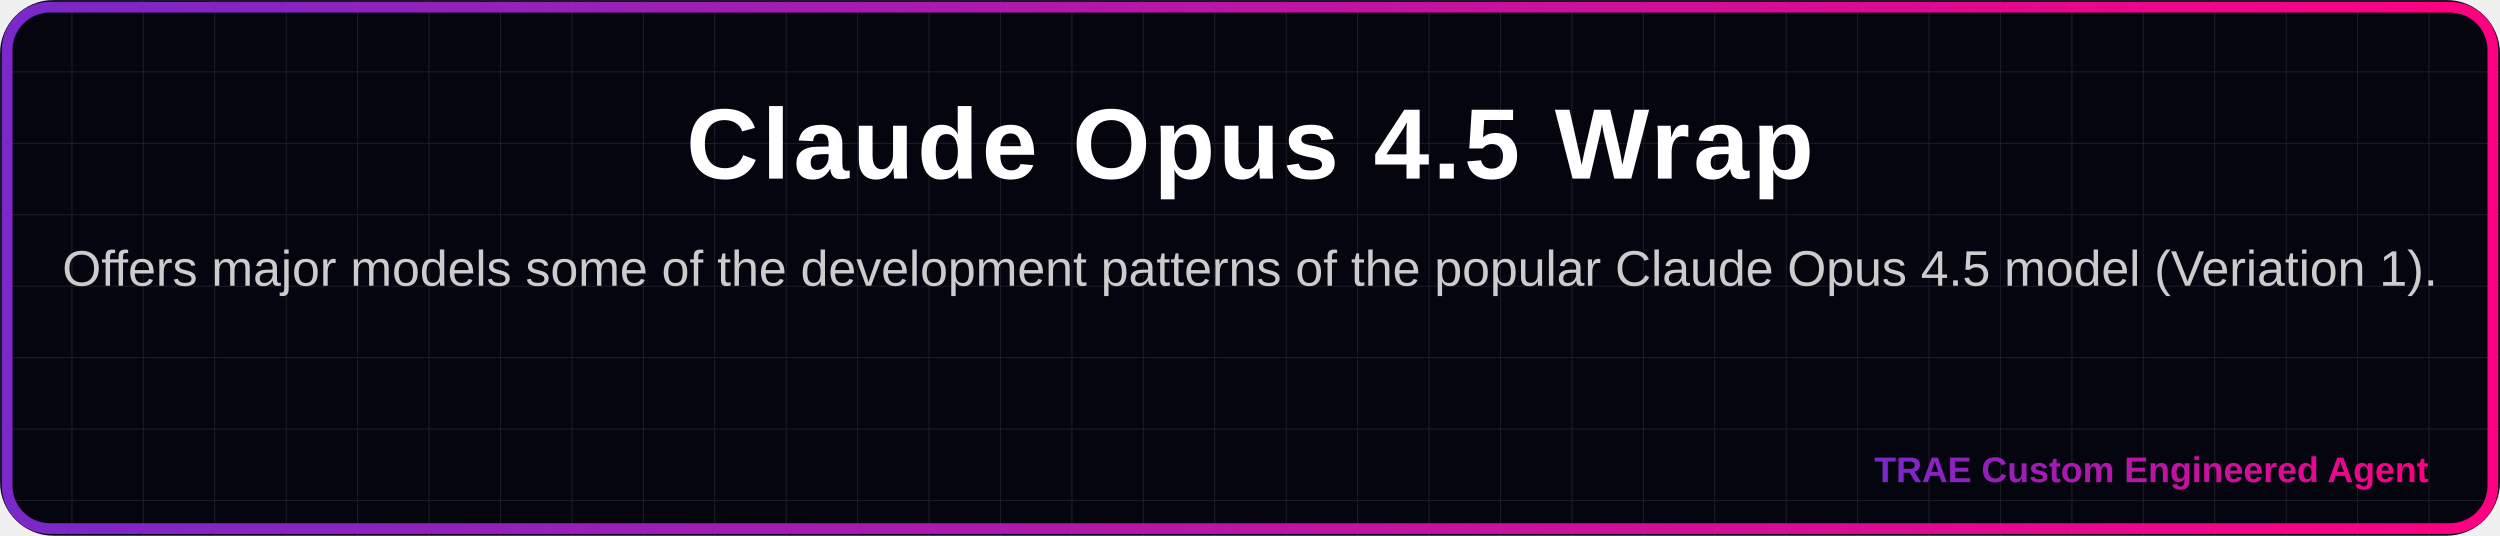
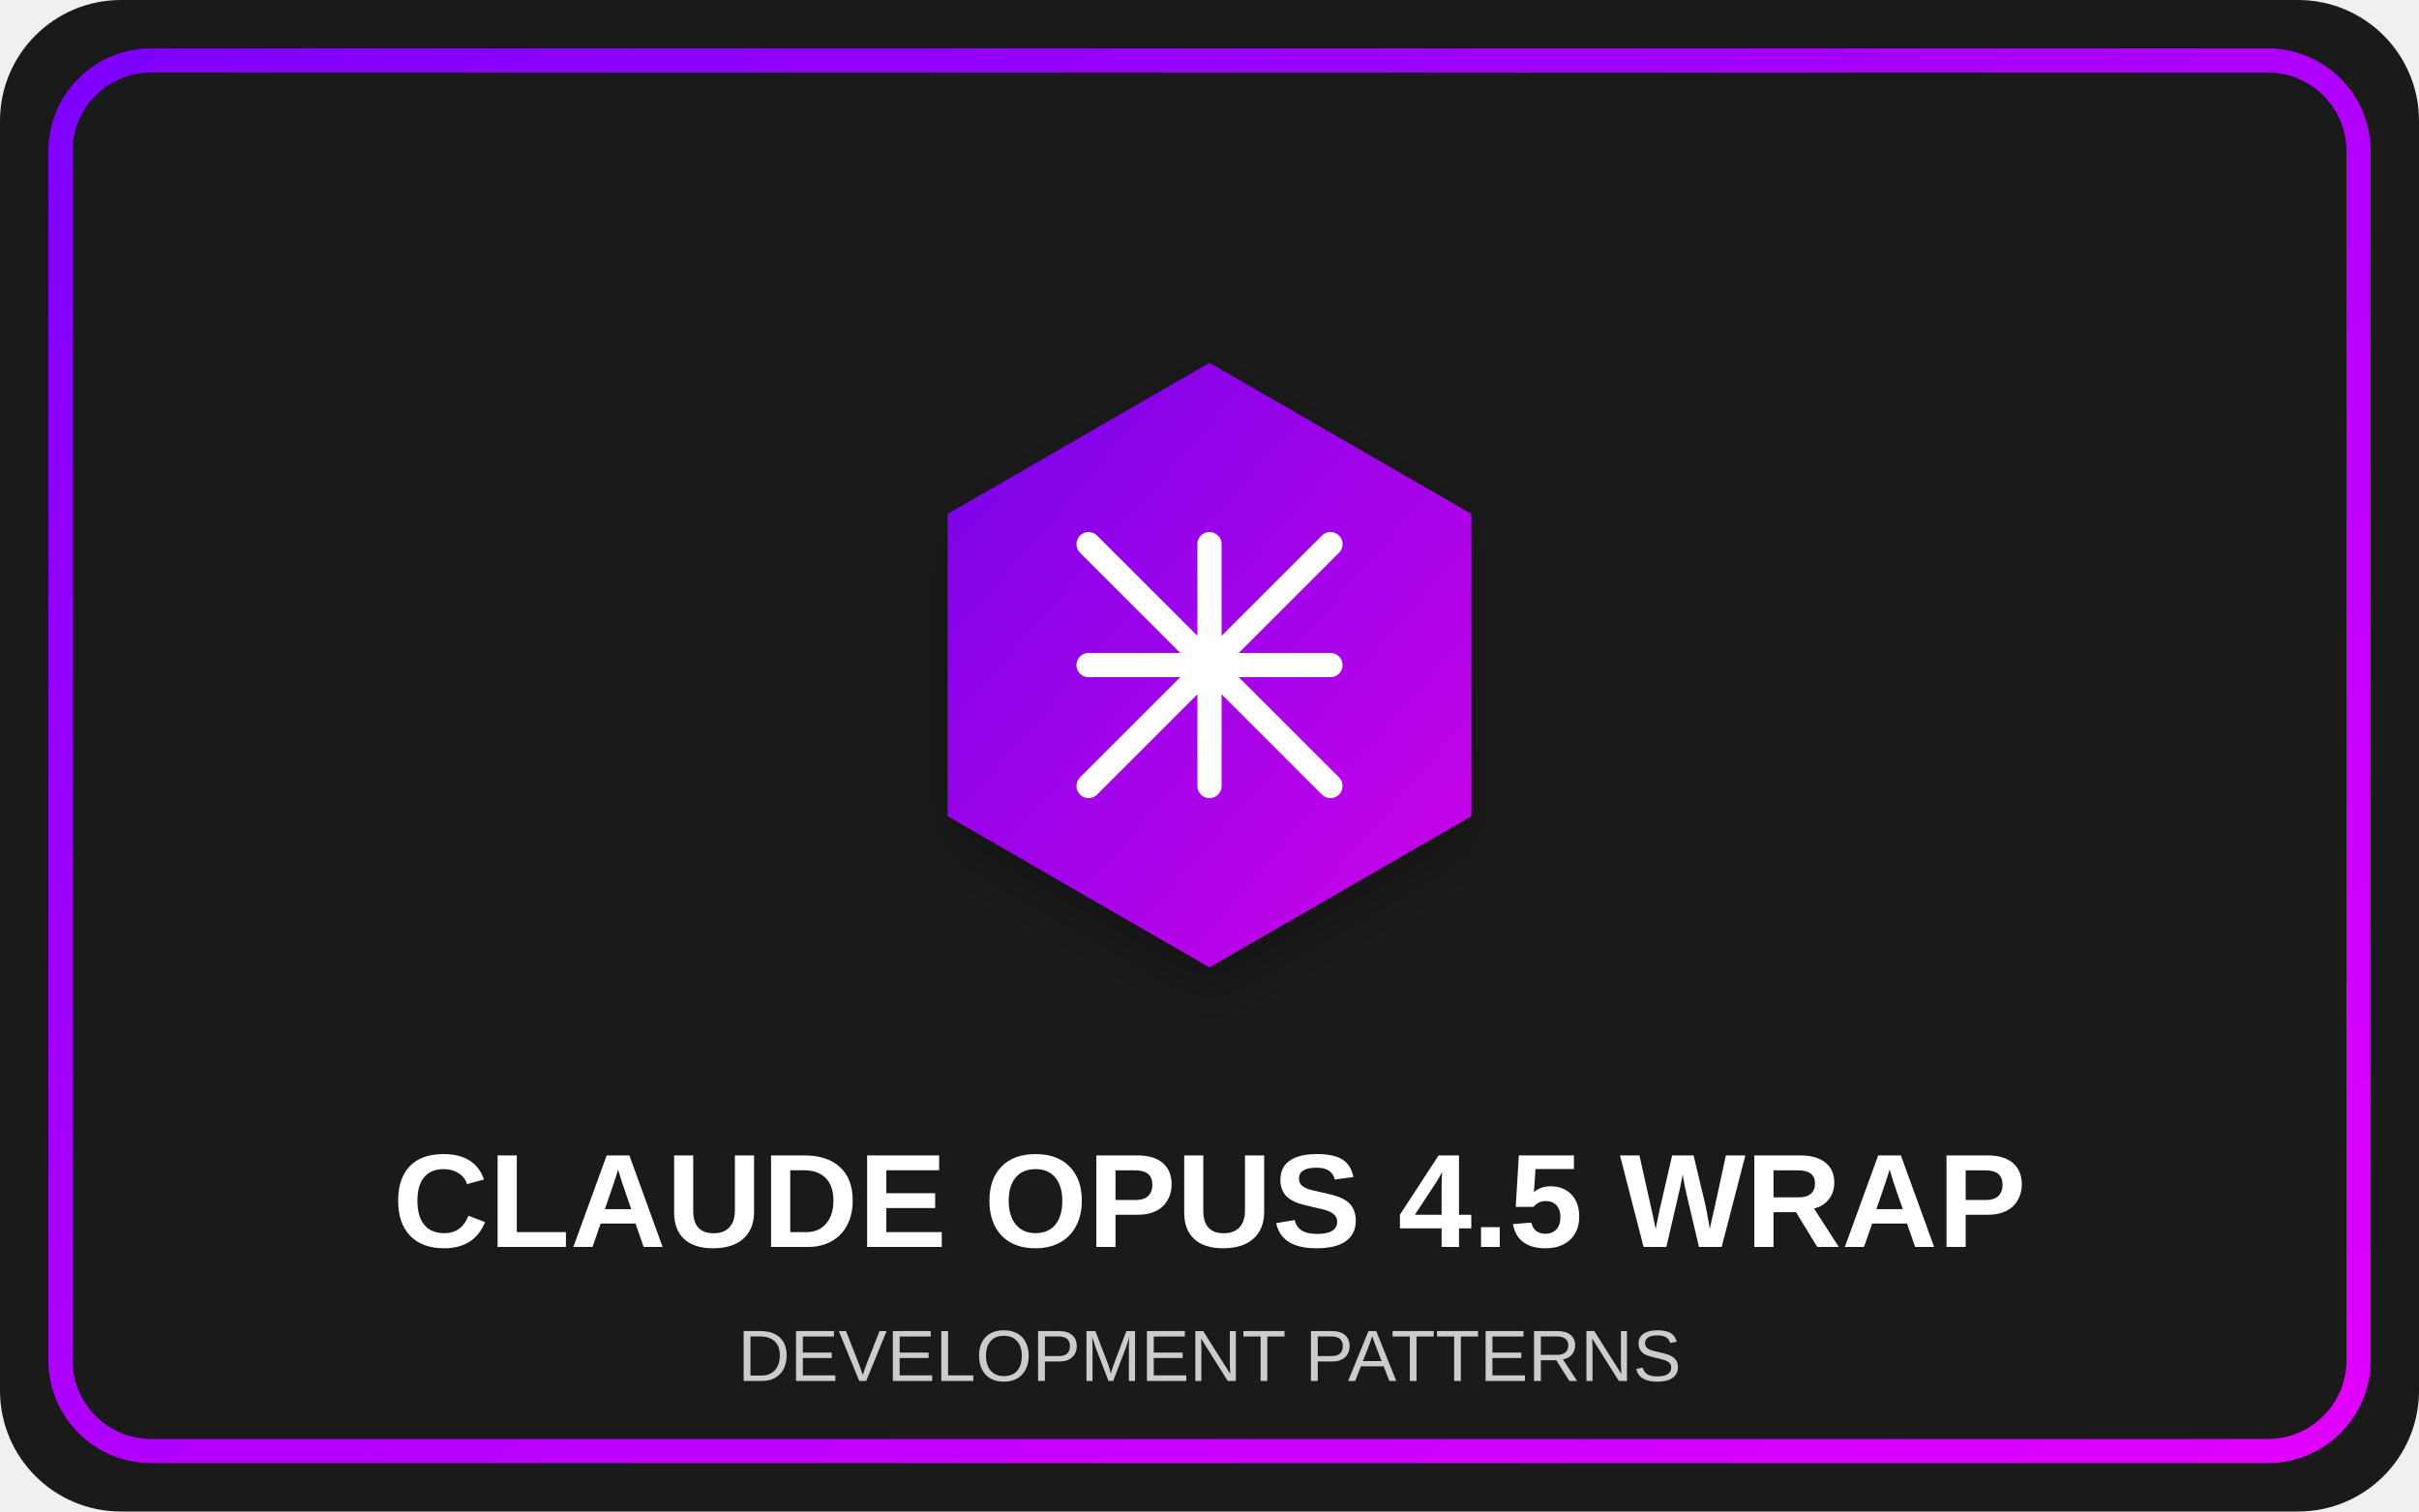
- <svg xmlns="http://www.w3.org/2000/svg" width="700" height="150" viewBox="0 0 700 150">
+ <svg xmlns="http://www.w3.org/2000/svg" viewBox="0 0 400 250">
  <defs>
-     <linearGradient id="grad_3577o7sK" x1="0%" y1="0%" x2="100%" y2="0%">
-       <stop offset="0%" style="stop-color:#7928ca;stop-opacity:1" />
-       <stop offset="100%" style="stop-color:#ff0080;stop-opacity:1" />
+     <linearGradient id="grad_opus" x1="0%" y1="0%" x2="100%" y2="100%">
+       <stop offset="0%" style="stop-color:#7F00FF;stop-opacity:1" />
+       <stop offset="100%" style="stop-color:#E100FF;stop-opacity:1" />
    </linearGradient>
-     <pattern id="grid_3577o7sK" width="20" height="20" patternUnits="userSpaceOnUse">
-       <path d="M 20 0 L 0 0 0 20" fill="none" stroke="#ffffff" stroke-width="0.5" stroke-opacity="0.1" />
-     </pattern>
+     <filter id="shadow">
+       <feDropShadow dx="0" dy="4" stdDeviation="4" flood-opacity="0.25" />
+     </filter>
  </defs>
-   <rect width="700" height="150" fill="#050510" rx="15" ry="15" />
-   <rect width="700" height="150" fill="url(#grid_3577o7sK)" rx="15" ry="15" />
-   <rect x="2" y="2" width="696" height="146" fill="none" stroke="url(#grad_3577o7sK)" stroke-width="3" rx="12" ry="12" />
-   <text x="350" y="50" font-family="Arial, sans-serif" font-size="28" fill="#ffffff" text-anchor="middle" font-weight="bold" letter-spacing="1">Claude Opus 4.5 Wrap</text>
-   <text x="350" y="80" font-family="Arial, sans-serif" font-size="14" fill="#cccccc" text-anchor="middle">Offers major models some of the development patterns of the popular Claude Opus 4.5 model (Veriation 1).</text>
-   <text x="680" y="135" font-family="Arial, sans-serif" font-size="10" fill="url(#grad_3577o7sK)" text-anchor="end" font-weight="bold" style="text-transform: uppercase;">TRAE Custom Engineered Agent</text>
+   <rect width="400" height="250" rx="20" fill="#1a1a1a" />
+   <rect x="10" y="10" width="380" height="230" rx="15" fill="none" stroke="url(#grad_opus)" stroke-width="4" />
+   <g transform="translate(150, 60)">
+     <path d="M50 0 L93.3 25 V75 L50 100 L6.7 75 V25 Z" fill="url(#grad_opus)" filter="url(#shadow)" opacity="0.9" />
+     <path d="M30 50 L70 50 M50 30 L50 70 M30 30 L70 70 M30 70 L70 30" stroke="white" stroke-width="4" stroke-linecap="round" />
+   </g>
+   <text x="50%" y="200" dominant-baseline="middle" text-anchor="middle" font-family="Arial, sans-serif" font-weight="bold" font-size="22" fill="white">CLAUDE OPUS 4.5 WRAP</text>
+   <text x="50%" y="225" dominant-baseline="middle" text-anchor="middle" font-family="Arial, sans-serif" font-size="12" fill="#cccccc">DEVELOPMENT PATTERNS</text>
</svg>
